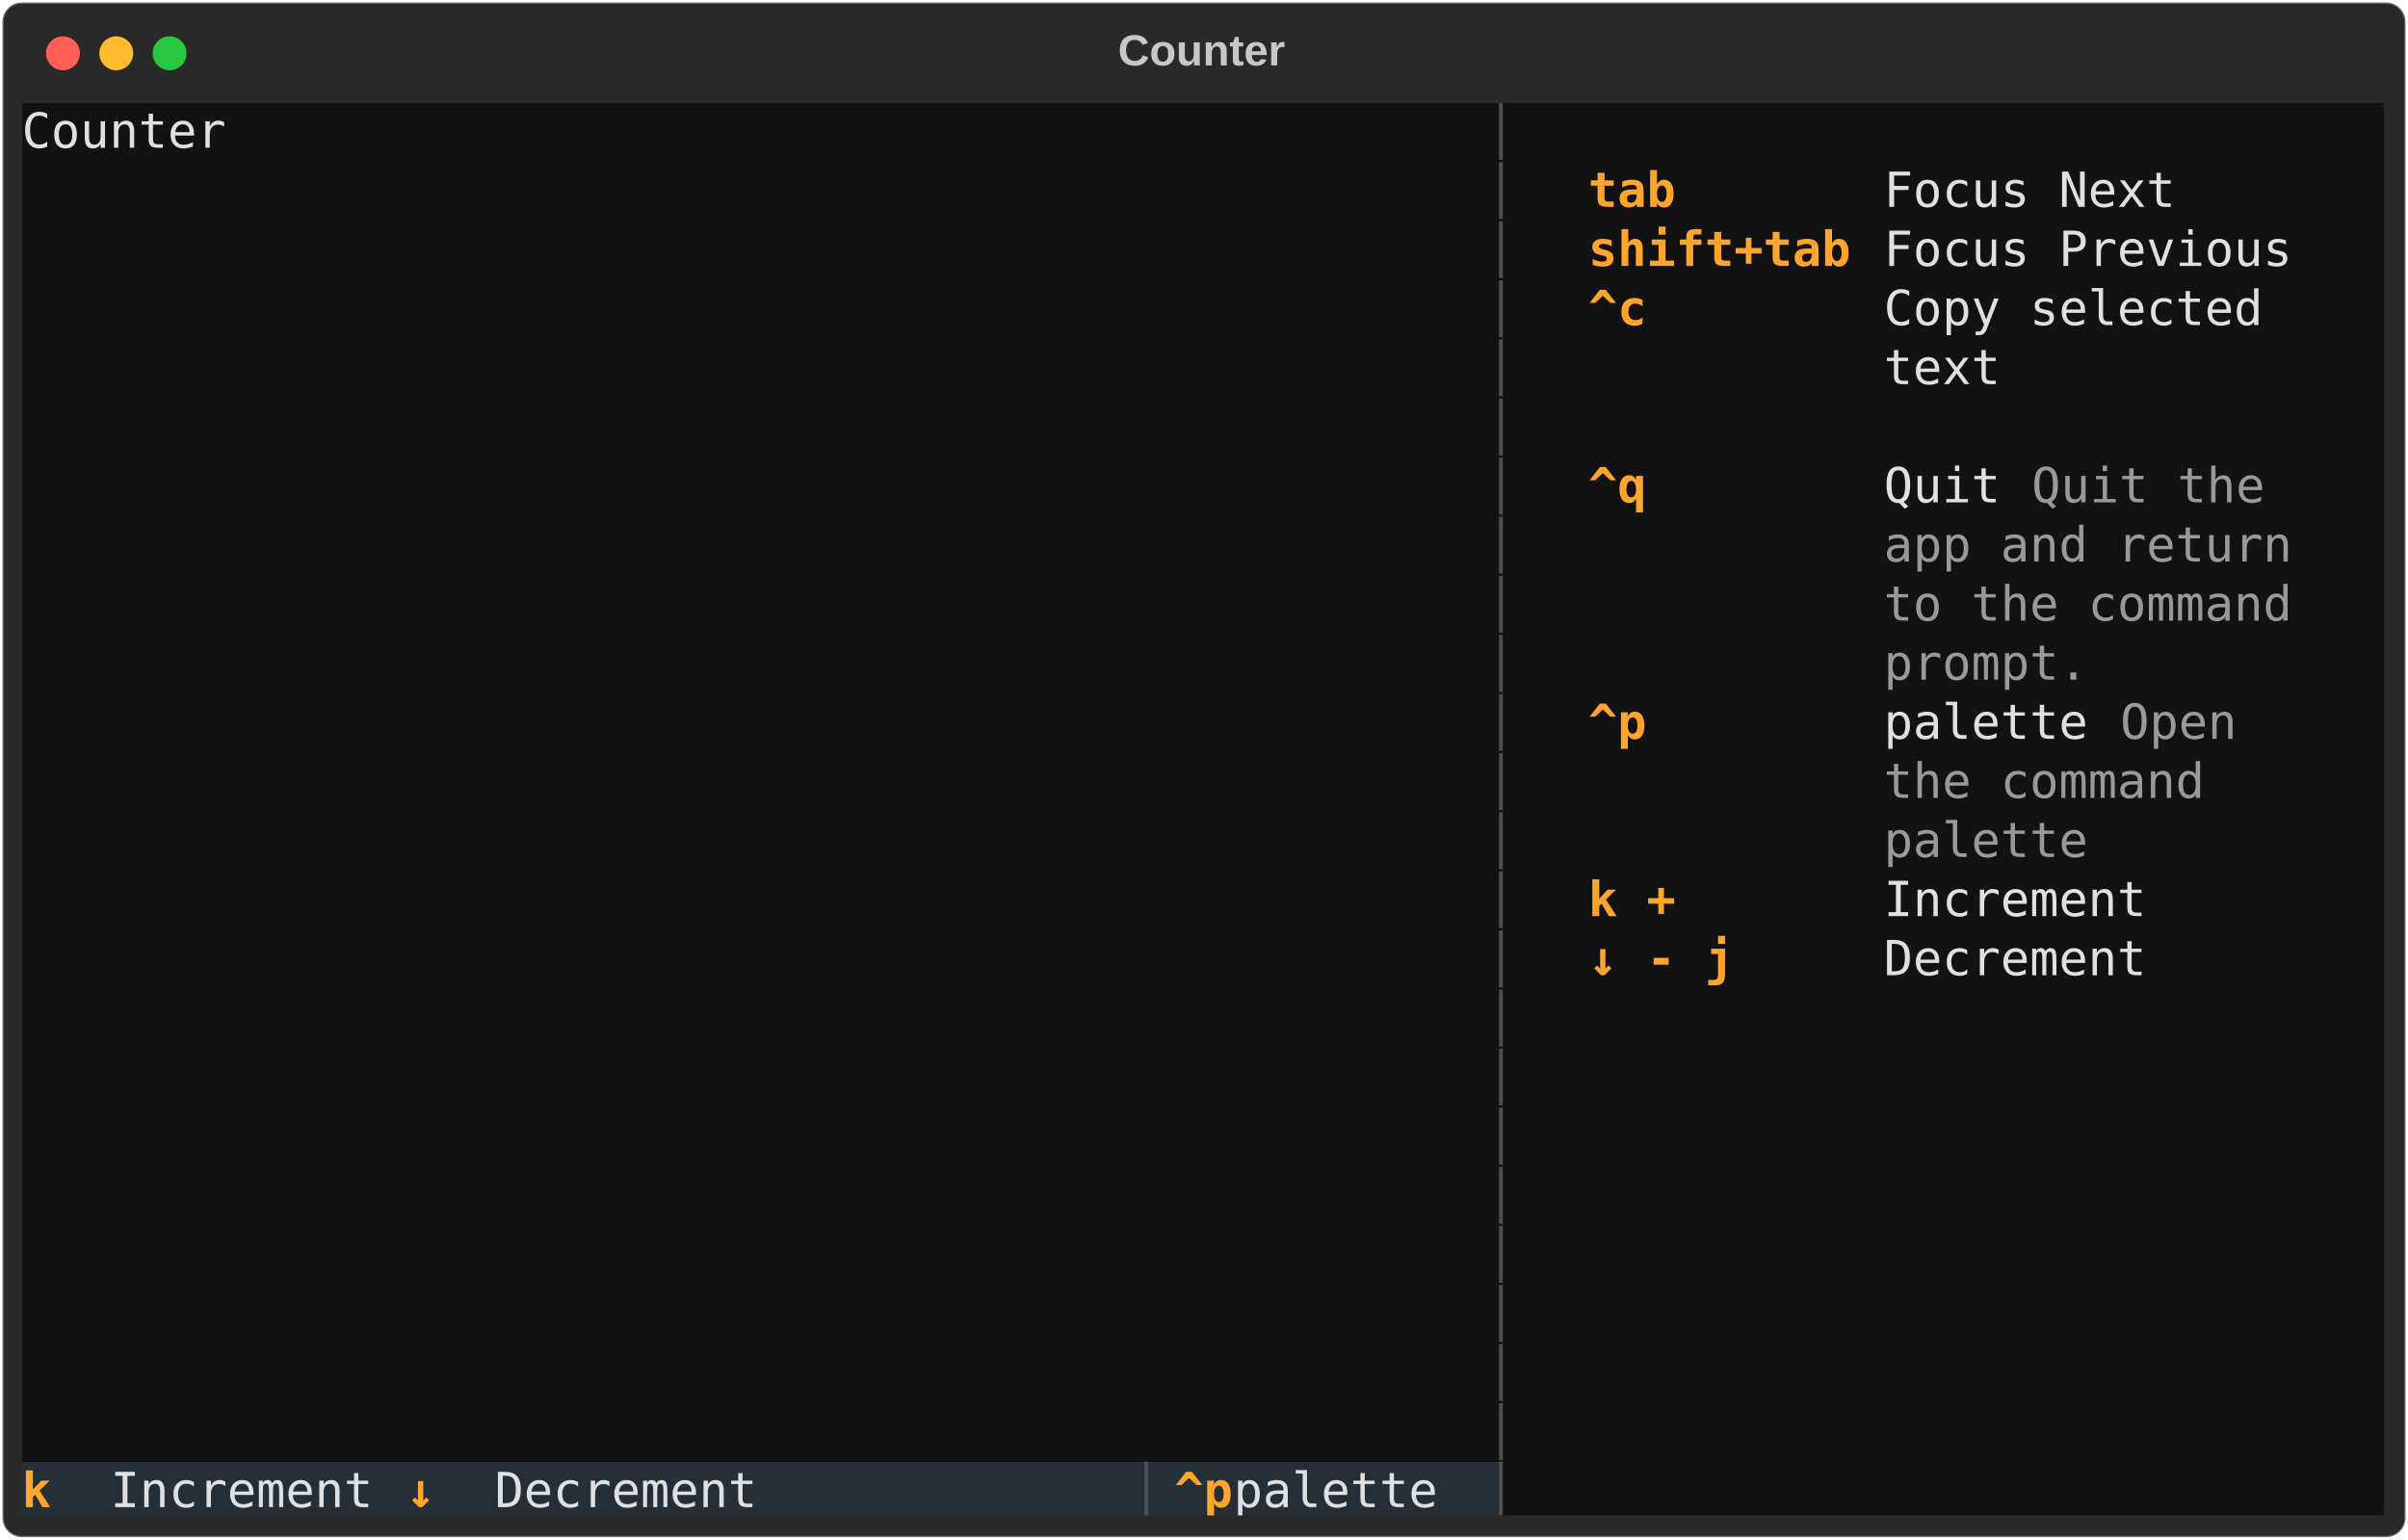
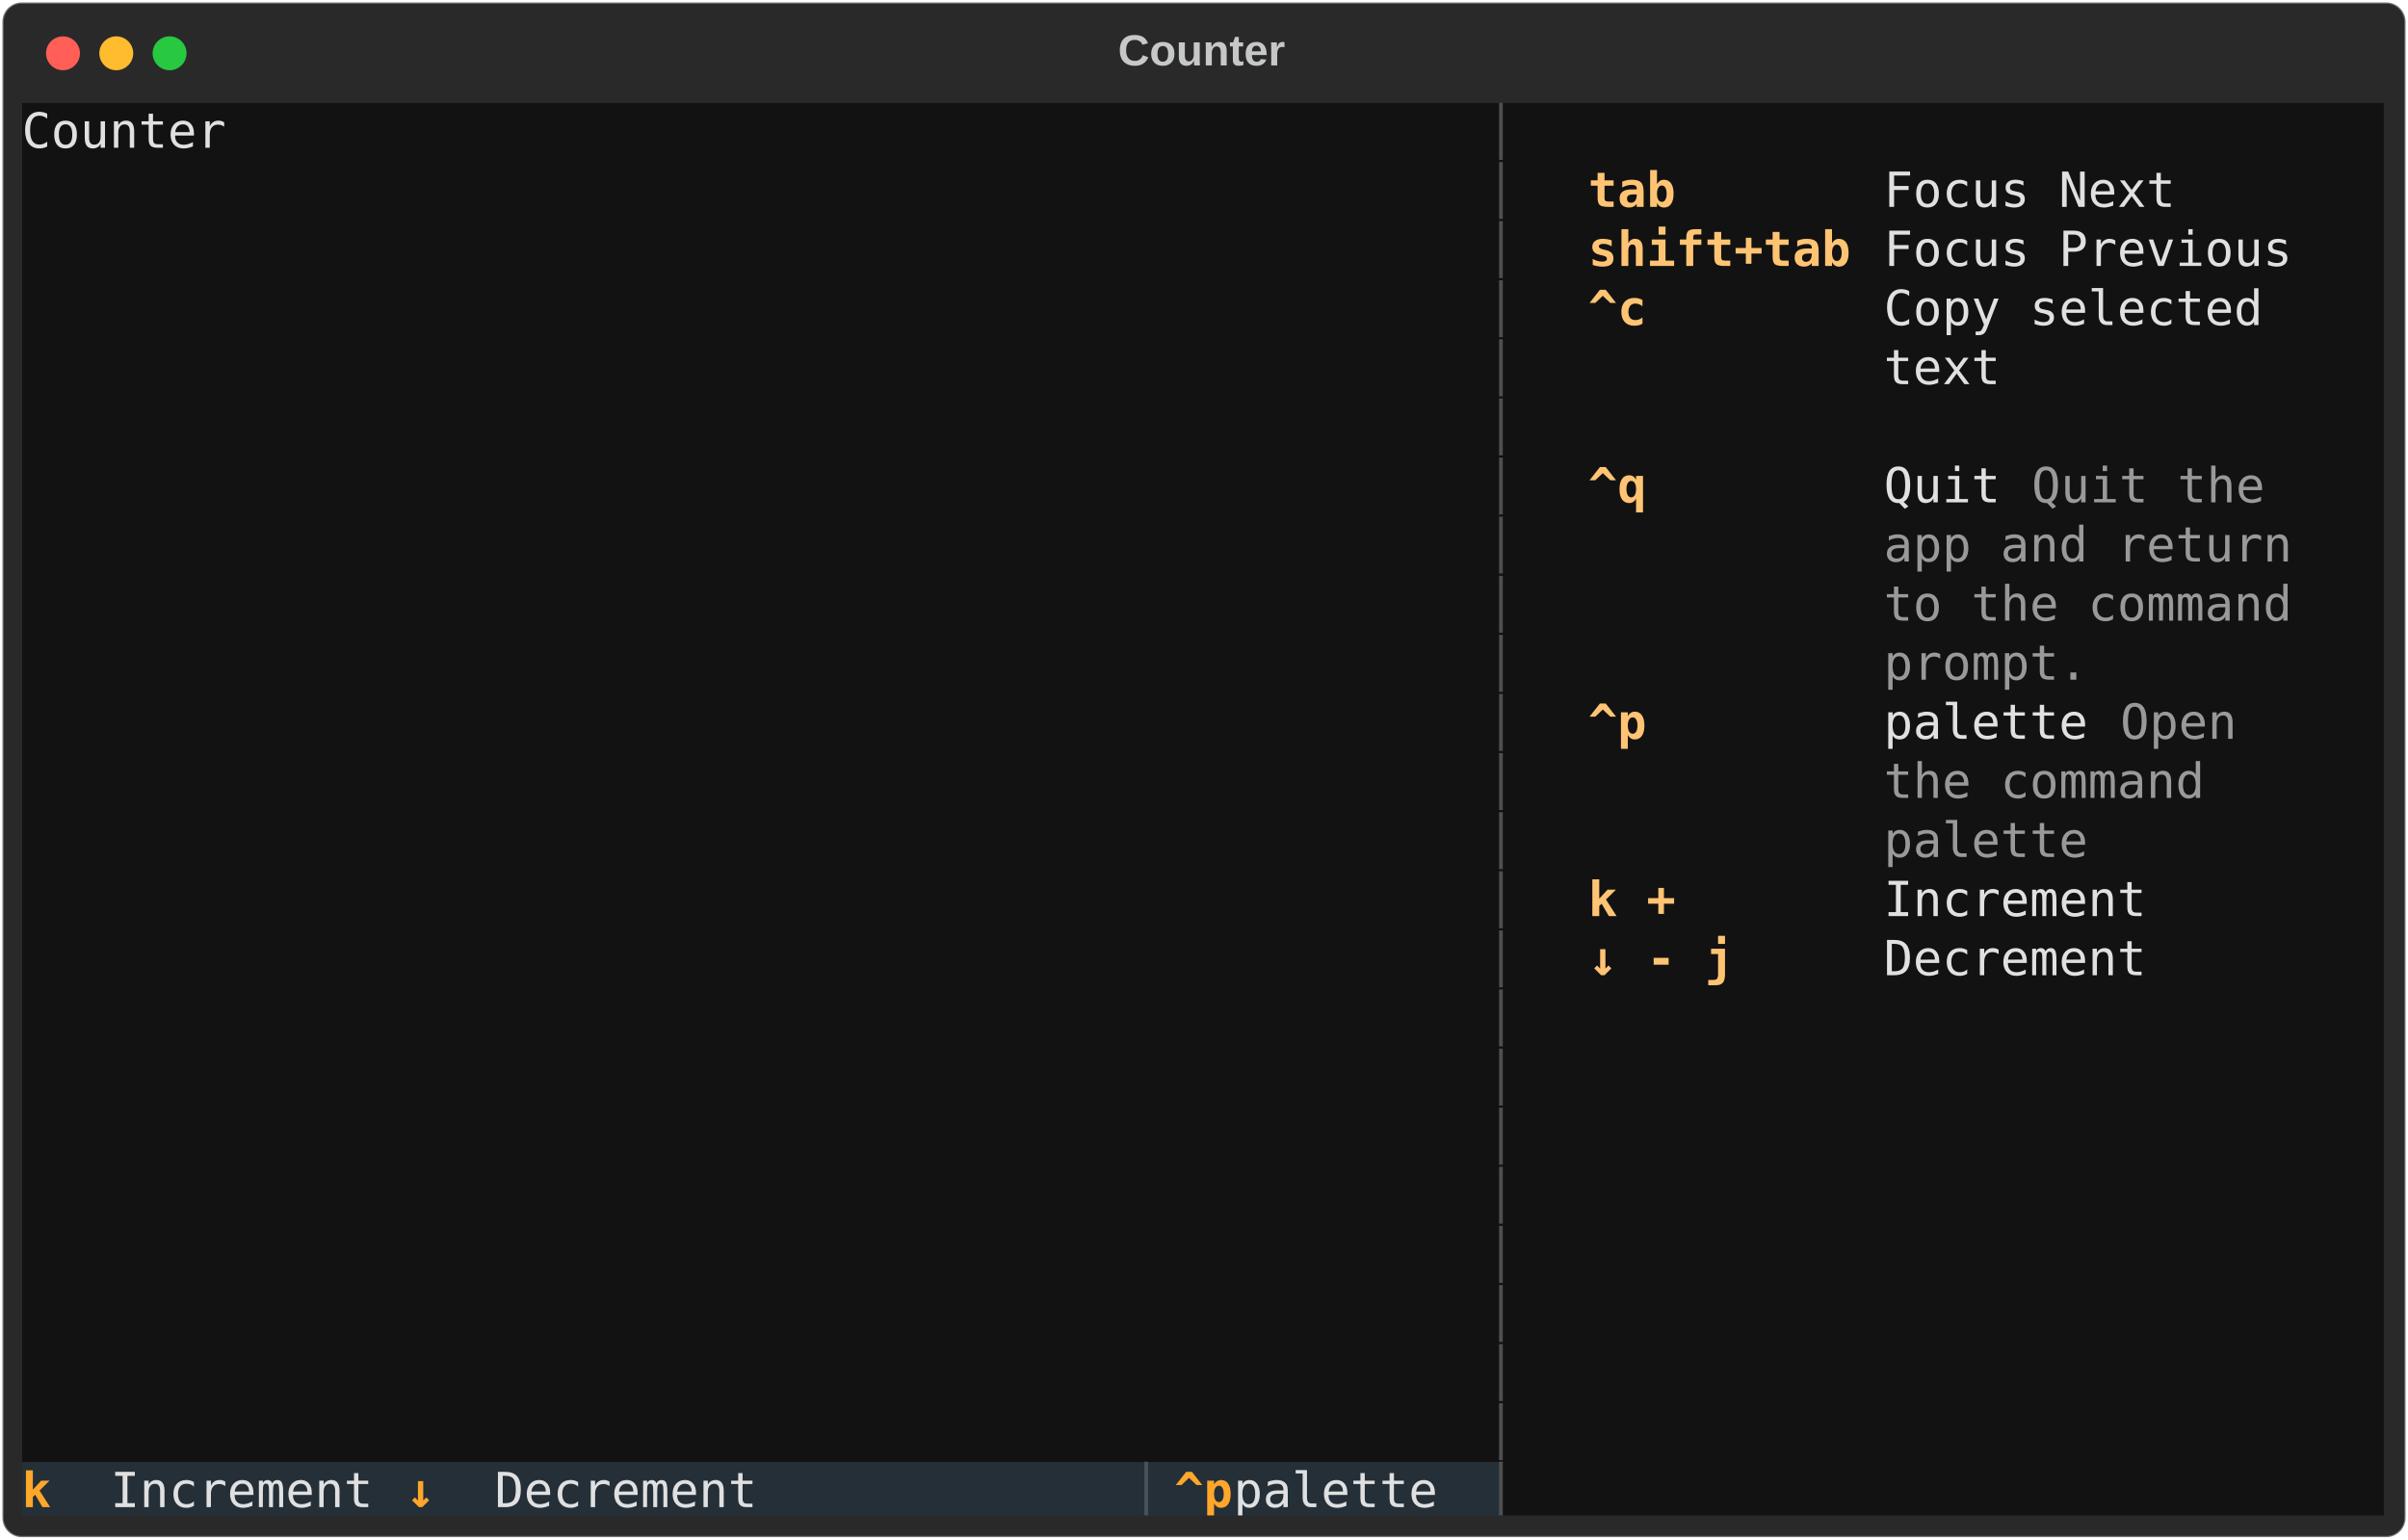
<svg xmlns="http://www.w3.org/2000/svg" class="rich-terminal" viewBox="0 0 994 635.6">
  <style>

    @font-face {
        font-family: "Fira Code";
        src: local("FiraCode-Regular"),
                url("https://cdnjs.cloudflare.com/ajax/libs/firacode/6.2.0/woff2/FiraCode-Regular.woff2") format("woff2"),
                url("https://cdnjs.cloudflare.com/ajax/libs/firacode/6.2.0/woff/FiraCode-Regular.woff") format("woff");
        font-style: normal;
        font-weight: 400;
    }
    @font-face {
        font-family: "Fira Code";
        src: local("FiraCode-Bold"),
                url("https://cdnjs.cloudflare.com/ajax/libs/firacode/6.2.0/woff2/FiraCode-Bold.woff2") format("woff2"),
                url("https://cdnjs.cloudflare.com/ajax/libs/firacode/6.2.0/woff/FiraCode-Bold.woff") format("woff");
        font-style: bold;
        font-weight: 700;
    }

    .terminal-matrix {
        font-family: Fira Code, monospace;
        font-size: 20px;
        line-height: 24.4px;
        font-variant-east-asian: full-width;
    }

    .terminal-title {
        font-size: 18px;
        font-weight: bold;
        font-family: arial;
    }

    .terminal-r1 { fill: #e0e0e0 }
.terminal-r2 { fill: #c5c8c6 }
.terminal-r3 { fill: #4f4f4f }
.terminal-r4 { fill: #121212 }
- .terminal-r5 { fill: #fea62b;font-weight: bold }
+ .terminal-r5 { fill: #ffc473;font-weight: bold }
.terminal-r6 { fill: #999999 }
.terminal-r7 { fill: #ffa62b;font-weight: bold }
.terminal-r8 { fill: #495259 }
    </style>
  <defs>
    <clipPath id="terminal-clip-terminal">
      <rect x="0" y="0" width="975.0" height="584.6" />
    </clipPath>
    <clipPath id="terminal-line-0">
      <rect x="0" y="1.5" width="976" height="24.65" />
    </clipPath>
    <clipPath id="terminal-line-1">
      <rect x="0" y="25.9" width="976" height="24.65" />
    </clipPath>
    <clipPath id="terminal-line-2">
      <rect x="0" y="50.3" width="976" height="24.65" />
    </clipPath>
    <clipPath id="terminal-line-3">
      <rect x="0" y="74.7" width="976" height="24.65" />
    </clipPath>
    <clipPath id="terminal-line-4">
      <rect x="0" y="99.1" width="976" height="24.65" />
    </clipPath>
    <clipPath id="terminal-line-5">
      <rect x="0" y="123.5" width="976" height="24.65" />
    </clipPath>
    <clipPath id="terminal-line-6">
      <rect x="0" y="147.9" width="976" height="24.65" />
    </clipPath>
    <clipPath id="terminal-line-7">
      <rect x="0" y="172.3" width="976" height="24.65" />
    </clipPath>
    <clipPath id="terminal-line-8">
      <rect x="0" y="196.7" width="976" height="24.65" />
    </clipPath>
    <clipPath id="terminal-line-9">
      <rect x="0" y="221.1" width="976" height="24.65" />
    </clipPath>
    <clipPath id="terminal-line-10">
      <rect x="0" y="245.5" width="976" height="24.65" />
    </clipPath>
    <clipPath id="terminal-line-11">
      <rect x="0" y="269.9" width="976" height="24.65" />
    </clipPath>
    <clipPath id="terminal-line-12">
      <rect x="0" y="294.3" width="976" height="24.65" />
    </clipPath>
    <clipPath id="terminal-line-13">
      <rect x="0" y="318.7" width="976" height="24.65" />
    </clipPath>
    <clipPath id="terminal-line-14">
      <rect x="0" y="343.1" width="976" height="24.65" />
    </clipPath>
    <clipPath id="terminal-line-15">
      <rect x="0" y="367.5" width="976" height="24.65" />
    </clipPath>
    <clipPath id="terminal-line-16">
      <rect x="0" y="391.9" width="976" height="24.65" />
    </clipPath>
    <clipPath id="terminal-line-17">
      <rect x="0" y="416.3" width="976" height="24.65" />
    </clipPath>
    <clipPath id="terminal-line-18">
      <rect x="0" y="440.7" width="976" height="24.65" />
    </clipPath>
    <clipPath id="terminal-line-19">
      <rect x="0" y="465.1" width="976" height="24.65" />
    </clipPath>
    <clipPath id="terminal-line-20">
      <rect x="0" y="489.5" width="976" height="24.65" />
    </clipPath>
    <clipPath id="terminal-line-21">
      <rect x="0" y="513.9" width="976" height="24.65" />
    </clipPath>
    <clipPath id="terminal-line-22">
      <rect x="0" y="538.3" width="976" height="24.65" />
    </clipPath>
  </defs>
  <rect fill="#292929" stroke="rgba(255,255,255,0.35)" stroke-width="1" x="1" y="1" width="992" height="633.6" rx="8" />
  <text class="terminal-title" fill="#c5c8c6" text-anchor="middle" x="496" y="27">Counter</text>
  <g transform="translate(26,22)">
    <circle cx="0" cy="0" r="7" fill="#ff5f57" />
    <circle cx="22" cy="0" r="7" fill="#febc2e" />
    <circle cx="44" cy="0" r="7" fill="#28c840" />
  </g>
  <g transform="translate(9, 41)" clip-path="url(#terminal-clip-terminal)">
    <rect fill="#121212" x="0" y="1.5" width="85.4" height="24.65" shape-rendering="crispEdges" />
    <rect fill="#121212" x="85.4" y="1.5" width="524.6" height="24.65" shape-rendering="crispEdges" />
    <rect fill="#121212" x="610" y="1.5" width="12.2" height="24.65" shape-rendering="crispEdges" />
    <rect fill="#121212" x="622.2" y="1.5" width="12.2" height="24.65" shape-rendering="crispEdges" />
    <rect fill="#121212" x="634.4" y="1.5" width="329.4" height="24.65" shape-rendering="crispEdges" />
    <rect fill="#121212" x="963.8" y="1.5" width="12.2" height="24.65" shape-rendering="crispEdges" />
    <rect fill="#121212" x="0" y="25.9" width="610" height="24.65" shape-rendering="crispEdges" />
    <rect fill="#121212" x="610" y="25.9" width="12.2" height="24.65" shape-rendering="crispEdges" />
    <rect fill="#121212" x="622.2" y="25.9" width="12.2" height="24.65" shape-rendering="crispEdges" />
    <rect fill="#121212" x="634.4" y="25.9" width="12.2" height="24.65" shape-rendering="crispEdges" />
    <rect fill="#121212" x="646.6" y="25.9" width="109.8" height="24.65" shape-rendering="crispEdges" />
    <rect fill="#121212" x="756.4" y="25.9" width="12.2" height="24.65" shape-rendering="crispEdges" />
    <rect fill="#121212" x="768.6" y="25.9" width="183" height="24.65" shape-rendering="crispEdges" />
    <rect fill="#121212" x="951.6" y="25.9" width="12.2" height="24.65" shape-rendering="crispEdges" />
    <rect fill="#121212" x="963.8" y="25.9" width="12.2" height="24.65" shape-rendering="crispEdges" />
    <rect fill="#121212" x="0" y="50.3" width="610" height="24.65" shape-rendering="crispEdges" />
    <rect fill="#121212" x="610" y="50.3" width="12.2" height="24.65" shape-rendering="crispEdges" />
    <rect fill="#121212" x="622.2" y="50.3" width="12.2" height="24.65" shape-rendering="crispEdges" />
    <rect fill="#121212" x="634.4" y="50.3" width="12.2" height="24.65" shape-rendering="crispEdges" />
    <rect fill="#121212" x="646.6" y="50.3" width="109.8" height="24.65" shape-rendering="crispEdges" />
    <rect fill="#121212" x="756.4" y="50.3" width="12.2" height="24.65" shape-rendering="crispEdges" />
    <rect fill="#121212" x="768.6" y="50.3" width="183" height="24.65" shape-rendering="crispEdges" />
    <rect fill="#121212" x="951.6" y="50.3" width="12.2" height="24.65" shape-rendering="crispEdges" />
    <rect fill="#121212" x="963.8" y="50.3" width="12.2" height="24.65" shape-rendering="crispEdges" />
    <rect fill="#121212" x="0" y="74.7" width="610" height="24.65" shape-rendering="crispEdges" />
    <rect fill="#121212" x="610" y="74.7" width="12.2" height="24.65" shape-rendering="crispEdges" />
    <rect fill="#121212" x="622.2" y="74.7" width="12.2" height="24.65" shape-rendering="crispEdges" />
    <rect fill="#121212" x="634.4" y="74.7" width="12.2" height="24.65" shape-rendering="crispEdges" />
    <rect fill="#121212" x="646.6" y="74.7" width="109.8" height="24.65" shape-rendering="crispEdges" />
    <rect fill="#121212" x="756.4" y="74.7" width="12.2" height="24.65" shape-rendering="crispEdges" />
    <rect fill="#121212" x="768.6" y="74.7" width="183" height="24.65" shape-rendering="crispEdges" />
    <rect fill="#121212" x="951.6" y="74.7" width="12.2" height="24.65" shape-rendering="crispEdges" />
    <rect fill="#121212" x="963.8" y="74.7" width="12.2" height="24.65" shape-rendering="crispEdges" />
    <rect fill="#121212" x="0" y="99.1" width="610" height="24.65" shape-rendering="crispEdges" />
    <rect fill="#121212" x="610" y="99.1" width="12.2" height="24.65" shape-rendering="crispEdges" />
    <rect fill="#121212" x="622.2" y="99.1" width="12.2" height="24.65" shape-rendering="crispEdges" />
    <rect fill="#121212" x="634.4" y="99.1" width="12.2" height="24.65" shape-rendering="crispEdges" />
    <rect fill="#121212" x="646.6" y="99.1" width="109.8" height="24.65" shape-rendering="crispEdges" />
    <rect fill="#121212" x="756.4" y="99.1" width="12.2" height="24.65" shape-rendering="crispEdges" />
    <rect fill="#121212" x="768.6" y="99.1" width="183" height="24.65" shape-rendering="crispEdges" />
    <rect fill="#121212" x="951.6" y="99.1" width="12.2" height="24.65" shape-rendering="crispEdges" />
    <rect fill="#121212" x="963.8" y="99.1" width="12.2" height="24.65" shape-rendering="crispEdges" />
    <rect fill="#121212" x="0" y="123.5" width="610" height="24.65" shape-rendering="crispEdges" />
    <rect fill="#121212" x="610" y="123.5" width="12.2" height="24.65" shape-rendering="crispEdges" />
    <rect fill="#121212" x="622.2" y="123.5" width="12.2" height="24.65" shape-rendering="crispEdges" />
    <rect fill="#121212" x="634.4" y="123.5" width="329.4" height="24.65" shape-rendering="crispEdges" />
    <rect fill="#121212" x="963.8" y="123.5" width="12.2" height="24.65" shape-rendering="crispEdges" />
    <rect fill="#121212" x="0" y="147.9" width="610" height="24.65" shape-rendering="crispEdges" />
    <rect fill="#121212" x="610" y="147.9" width="12.2" height="24.65" shape-rendering="crispEdges" />
    <rect fill="#121212" x="622.2" y="147.9" width="12.2" height="24.65" shape-rendering="crispEdges" />
    <rect fill="#121212" x="634.4" y="147.9" width="12.2" height="24.65" shape-rendering="crispEdges" />
    <rect fill="#121212" x="646.6" y="147.9" width="109.8" height="24.65" shape-rendering="crispEdges" />
    <rect fill="#121212" x="756.4" y="147.9" width="12.2" height="24.65" shape-rendering="crispEdges" />
    <rect fill="#121212" x="768.6" y="147.9" width="61" height="24.65" shape-rendering="crispEdges" />
    <rect fill="#121212" x="829.6" y="147.9" width="109.8" height="24.65" shape-rendering="crispEdges" />
    <rect fill="#121212" x="939.4" y="147.9" width="12.2" height="24.65" shape-rendering="crispEdges" />
    <rect fill="#121212" x="951.6" y="147.9" width="12.2" height="24.65" shape-rendering="crispEdges" />
    <rect fill="#121212" x="963.8" y="147.9" width="12.2" height="24.65" shape-rendering="crispEdges" />
    <rect fill="#121212" x="0" y="172.3" width="610" height="24.65" shape-rendering="crispEdges" />
    <rect fill="#121212" x="610" y="172.3" width="12.2" height="24.65" shape-rendering="crispEdges" />
    <rect fill="#121212" x="622.2" y="172.3" width="12.2" height="24.65" shape-rendering="crispEdges" />
    <rect fill="#121212" x="634.4" y="172.3" width="12.2" height="24.65" shape-rendering="crispEdges" />
    <rect fill="#121212" x="646.6" y="172.3" width="109.8" height="24.65" shape-rendering="crispEdges" />
    <rect fill="#121212" x="756.4" y="172.3" width="12.2" height="24.65" shape-rendering="crispEdges" />
    <rect fill="#121212" x="768.6" y="172.3" width="183" height="24.65" shape-rendering="crispEdges" />
    <rect fill="#121212" x="951.6" y="172.3" width="12.2" height="24.65" shape-rendering="crispEdges" />
    <rect fill="#121212" x="963.8" y="172.3" width="12.2" height="24.65" shape-rendering="crispEdges" />
    <rect fill="#121212" x="0" y="196.7" width="610" height="24.65" shape-rendering="crispEdges" />
    <rect fill="#121212" x="610" y="196.7" width="12.2" height="24.65" shape-rendering="crispEdges" />
    <rect fill="#121212" x="622.2" y="196.7" width="12.2" height="24.65" shape-rendering="crispEdges" />
    <rect fill="#121212" x="634.4" y="196.7" width="12.2" height="24.65" shape-rendering="crispEdges" />
    <rect fill="#121212" x="646.6" y="196.7" width="109.8" height="24.65" shape-rendering="crispEdges" />
    <rect fill="#121212" x="756.4" y="196.7" width="12.2" height="24.65" shape-rendering="crispEdges" />
    <rect fill="#121212" x="768.6" y="196.7" width="183" height="24.65" shape-rendering="crispEdges" />
    <rect fill="#121212" x="951.6" y="196.7" width="12.2" height="24.65" shape-rendering="crispEdges" />
    <rect fill="#121212" x="963.8" y="196.7" width="12.2" height="24.65" shape-rendering="crispEdges" />
    <rect fill="#121212" x="0" y="221.1" width="610" height="24.65" shape-rendering="crispEdges" />
    <rect fill="#121212" x="610" y="221.1" width="12.2" height="24.65" shape-rendering="crispEdges" />
    <rect fill="#121212" x="622.2" y="221.1" width="12.2" height="24.65" shape-rendering="crispEdges" />
    <rect fill="#121212" x="634.4" y="221.1" width="12.2" height="24.65" shape-rendering="crispEdges" />
    <rect fill="#121212" x="646.6" y="221.1" width="109.8" height="24.65" shape-rendering="crispEdges" />
    <rect fill="#121212" x="756.4" y="221.1" width="12.2" height="24.65" shape-rendering="crispEdges" />
    <rect fill="#121212" x="768.6" y="221.1" width="85.4" height="24.65" shape-rendering="crispEdges" />
    <rect fill="#121212" x="854" y="221.1" width="97.6" height="24.65" shape-rendering="crispEdges" />
    <rect fill="#121212" x="951.6" y="221.1" width="12.2" height="24.65" shape-rendering="crispEdges" />
    <rect fill="#121212" x="963.8" y="221.1" width="12.2" height="24.65" shape-rendering="crispEdges" />
    <rect fill="#121212" x="0" y="245.5" width="610" height="24.65" shape-rendering="crispEdges" />
    <rect fill="#121212" x="610" y="245.5" width="12.2" height="24.65" shape-rendering="crispEdges" />
    <rect fill="#121212" x="622.2" y="245.5" width="12.2" height="24.65" shape-rendering="crispEdges" />
    <rect fill="#121212" x="634.4" y="245.5" width="12.2" height="24.65" shape-rendering="crispEdges" />
    <rect fill="#121212" x="646.6" y="245.5" width="109.8" height="24.65" shape-rendering="crispEdges" />
    <rect fill="#121212" x="756.4" y="245.5" width="12.2" height="24.65" shape-rendering="crispEdges" />
    <rect fill="#121212" x="768.6" y="245.5" width="97.6" height="24.65" shape-rendering="crispEdges" />
    <rect fill="#121212" x="866.2" y="245.5" width="61" height="24.65" shape-rendering="crispEdges" />
    <rect fill="#121212" x="927.2" y="245.5" width="24.4" height="24.65" shape-rendering="crispEdges" />
    <rect fill="#121212" x="951.6" y="245.5" width="12.2" height="24.65" shape-rendering="crispEdges" />
    <rect fill="#121212" x="963.8" y="245.5" width="12.2" height="24.65" shape-rendering="crispEdges" />
    <rect fill="#121212" x="0" y="269.9" width="610" height="24.65" shape-rendering="crispEdges" />
    <rect fill="#121212" x="610" y="269.9" width="12.2" height="24.65" shape-rendering="crispEdges" />
    <rect fill="#121212" x="622.2" y="269.9" width="12.2" height="24.65" shape-rendering="crispEdges" />
    <rect fill="#121212" x="634.4" y="269.9" width="12.2" height="24.65" shape-rendering="crispEdges" />
    <rect fill="#121212" x="646.6" y="269.9" width="109.8" height="24.65" shape-rendering="crispEdges" />
    <rect fill="#121212" x="756.4" y="269.9" width="12.2" height="24.65" shape-rendering="crispEdges" />
    <rect fill="#121212" x="768.6" y="269.9" width="146.4" height="24.65" shape-rendering="crispEdges" />
    <rect fill="#121212" x="915" y="269.9" width="36.6" height="24.65" shape-rendering="crispEdges" />
    <rect fill="#121212" x="951.6" y="269.9" width="12.2" height="24.65" shape-rendering="crispEdges" />
    <rect fill="#121212" x="963.8" y="269.9" width="12.2" height="24.65" shape-rendering="crispEdges" />
    <rect fill="#121212" x="0" y="294.3" width="610" height="24.65" shape-rendering="crispEdges" />
    <rect fill="#121212" x="610" y="294.3" width="12.2" height="24.65" shape-rendering="crispEdges" />
    <rect fill="#121212" x="622.2" y="294.3" width="12.2" height="24.65" shape-rendering="crispEdges" />
    <rect fill="#121212" x="634.4" y="294.3" width="12.2" height="24.65" shape-rendering="crispEdges" />
    <rect fill="#121212" x="646.6" y="294.3" width="109.8" height="24.65" shape-rendering="crispEdges" />
    <rect fill="#121212" x="756.4" y="294.3" width="12.2" height="24.65" shape-rendering="crispEdges" />
    <rect fill="#121212" x="768.6" y="294.3" width="85.4" height="24.65" shape-rendering="crispEdges" />
    <rect fill="#121212" x="854" y="294.3" width="97.6" height="24.65" shape-rendering="crispEdges" />
    <rect fill="#121212" x="951.6" y="294.3" width="12.2" height="24.65" shape-rendering="crispEdges" />
    <rect fill="#121212" x="963.8" y="294.3" width="12.2" height="24.65" shape-rendering="crispEdges" />
    <rect fill="#121212" x="0" y="318.7" width="610" height="24.65" shape-rendering="crispEdges" />
    <rect fill="#121212" x="610" y="318.7" width="12.2" height="24.65" shape-rendering="crispEdges" />
    <rect fill="#121212" x="622.2" y="318.7" width="12.2" height="24.65" shape-rendering="crispEdges" />
    <rect fill="#121212" x="634.4" y="318.7" width="12.2" height="24.65" shape-rendering="crispEdges" />
    <rect fill="#121212" x="646.6" y="318.7" width="109.8" height="24.65" shape-rendering="crispEdges" />
    <rect fill="#121212" x="756.4" y="318.7" width="12.2" height="24.65" shape-rendering="crispEdges" />
    <rect fill="#121212" x="768.6" y="318.7" width="183" height="24.65" shape-rendering="crispEdges" />
    <rect fill="#121212" x="951.6" y="318.7" width="12.2" height="24.65" shape-rendering="crispEdges" />
    <rect fill="#121212" x="963.8" y="318.7" width="12.2" height="24.65" shape-rendering="crispEdges" />
    <rect fill="#121212" x="0" y="343.1" width="610" height="24.65" shape-rendering="crispEdges" />
    <rect fill="#121212" x="610" y="343.1" width="12.2" height="24.65" shape-rendering="crispEdges" />
    <rect fill="#121212" x="622.2" y="343.1" width="12.2" height="24.65" shape-rendering="crispEdges" />
    <rect fill="#121212" x="634.4" y="343.1" width="12.2" height="24.65" shape-rendering="crispEdges" />
    <rect fill="#121212" x="646.6" y="343.1" width="109.8" height="24.65" shape-rendering="crispEdges" />
    <rect fill="#121212" x="756.4" y="343.1" width="12.2" height="24.65" shape-rendering="crispEdges" />
    <rect fill="#121212" x="768.6" y="343.1" width="183" height="24.65" shape-rendering="crispEdges" />
    <rect fill="#121212" x="951.6" y="343.1" width="12.2" height="24.65" shape-rendering="crispEdges" />
    <rect fill="#121212" x="963.8" y="343.1" width="12.2" height="24.65" shape-rendering="crispEdges" />
    <rect fill="#121212" x="0" y="367.5" width="610" height="24.65" shape-rendering="crispEdges" />
    <rect fill="#121212" x="610" y="367.5" width="12.2" height="24.65" shape-rendering="crispEdges" />
    <rect fill="#121212" x="622.2" y="367.5" width="12.2" height="24.65" shape-rendering="crispEdges" />
    <rect fill="#121212" x="634.4" y="367.5" width="329.4" height="24.65" shape-rendering="crispEdges" />
    <rect fill="#121212" x="963.8" y="367.5" width="12.2" height="24.65" shape-rendering="crispEdges" />
    <rect fill="#121212" x="0" y="391.9" width="610" height="24.65" shape-rendering="crispEdges" />
    <rect fill="#121212" x="610" y="391.9" width="12.2" height="24.65" shape-rendering="crispEdges" />
    <rect fill="#121212" x="622.2" y="391.9" width="353.8" height="24.65" shape-rendering="crispEdges" />
    <rect fill="#121212" x="0" y="416.3" width="610" height="24.65" shape-rendering="crispEdges" />
    <rect fill="#121212" x="610" y="416.3" width="12.2" height="24.65" shape-rendering="crispEdges" />
    <rect fill="#121212" x="622.2" y="416.3" width="353.8" height="24.65" shape-rendering="crispEdges" />
    <rect fill="#121212" x="0" y="440.7" width="610" height="24.65" shape-rendering="crispEdges" />
    <rect fill="#121212" x="610" y="440.7" width="12.2" height="24.65" shape-rendering="crispEdges" />
    <rect fill="#121212" x="622.2" y="440.7" width="353.8" height="24.65" shape-rendering="crispEdges" />
    <rect fill="#121212" x="0" y="465.1" width="610" height="24.65" shape-rendering="crispEdges" />
    <rect fill="#121212" x="610" y="465.1" width="12.2" height="24.65" shape-rendering="crispEdges" />
    <rect fill="#121212" x="622.2" y="465.1" width="353.8" height="24.65" shape-rendering="crispEdges" />
    <rect fill="#121212" x="0" y="489.5" width="610" height="24.65" shape-rendering="crispEdges" />
    <rect fill="#121212" x="610" y="489.5" width="12.2" height="24.65" shape-rendering="crispEdges" />
    <rect fill="#121212" x="622.2" y="489.5" width="353.8" height="24.65" shape-rendering="crispEdges" />
    <rect fill="#121212" x="0" y="513.9" width="610" height="24.65" shape-rendering="crispEdges" />
    <rect fill="#121212" x="610" y="513.9" width="12.2" height="24.65" shape-rendering="crispEdges" />
    <rect fill="#121212" x="622.2" y="513.9" width="353.8" height="24.65" shape-rendering="crispEdges" />
    <rect fill="#121212" x="0" y="538.3" width="610" height="24.65" shape-rendering="crispEdges" />
    <rect fill="#121212" x="610" y="538.3" width="12.2" height="24.65" shape-rendering="crispEdges" />
    <rect fill="#121212" x="622.2" y="538.3" width="353.8" height="24.65" shape-rendering="crispEdges" />
    <rect fill="#242f38" x="0" y="562.7" width="36.6" height="24.65" shape-rendering="crispEdges" />
    <rect fill="#242f38" x="36.6" y="562.7" width="122" height="24.65" shape-rendering="crispEdges" />
    <rect fill="#242f38" x="158.6" y="562.7" width="36.6" height="24.65" shape-rendering="crispEdges" />
    <rect fill="#242f38" x="195.2" y="562.7" width="122" height="24.65" shape-rendering="crispEdges" />
    <rect fill="#242f38" x="317.2" y="562.7" width="146.4" height="24.65" shape-rendering="crispEdges" />
    <rect fill="#242f38" x="463.6" y="562.7" width="12.2" height="24.65" shape-rendering="crispEdges" />
    <rect fill="#242f38" x="475.8" y="562.7" width="24.4" height="24.65" shape-rendering="crispEdges" />
    <rect fill="#242f38" x="500.2" y="562.7" width="97.6" height="24.65" shape-rendering="crispEdges" />
    <rect fill="#242f38" x="597.8" y="562.7" width="12.2" height="24.65" shape-rendering="crispEdges" />
    <rect fill="#121212" x="610" y="562.7" width="12.2" height="24.65" shape-rendering="crispEdges" />
    <rect fill="#121212" x="622.2" y="562.7" width="353.8" height="24.65" shape-rendering="crispEdges" />
    <g class="terminal-matrix">
      <text class="terminal-r1" x="0" y="20" textLength="85.4" clip-path="url(#terminal-line-0)">Counter</text>
      <text class="terminal-r3" x="610" y="20" textLength="12.2" clip-path="url(#terminal-line-0)">▏</text>
      <text class="terminal-r2" x="976" y="20" textLength="12.2" clip-path="url(#terminal-line-0)">
</text>
      <text class="terminal-r3" x="610" y="44.4" textLength="12.2" clip-path="url(#terminal-line-1)">▏</text>
      <text class="terminal-r5" x="646.6" y="44.4" textLength="109.8" clip-path="url(#terminal-line-1)">      tab</text>
      <text class="terminal-r1" x="768.6" y="44.4" textLength="183" clip-path="url(#terminal-line-1)">Focus Next     </text>
      <text class="terminal-r2" x="976" y="44.4" textLength="12.2" clip-path="url(#terminal-line-1)">
</text>
      <text class="terminal-r3" x="610" y="68.8" textLength="12.2" clip-path="url(#terminal-line-2)">▏</text>
      <text class="terminal-r5" x="646.6" y="68.8" textLength="109.8" clip-path="url(#terminal-line-2)">shift+tab</text>
      <text class="terminal-r1" x="768.6" y="68.8" textLength="183" clip-path="url(#terminal-line-2)">Focus Previous </text>
      <text class="terminal-r2" x="976" y="68.8" textLength="12.2" clip-path="url(#terminal-line-2)">
</text>
      <text class="terminal-r3" x="610" y="93.2" textLength="12.2" clip-path="url(#terminal-line-3)">▏</text>
      <text class="terminal-r5" x="646.6" y="93.2" textLength="109.8" clip-path="url(#terminal-line-3)">       ^c</text>
      <text class="terminal-r1" x="768.6" y="93.2" textLength="183" clip-path="url(#terminal-line-3)">Copy selected  </text>
      <text class="terminal-r2" x="976" y="93.2" textLength="12.2" clip-path="url(#terminal-line-3)">
</text>
      <text class="terminal-r3" x="610" y="117.6" textLength="12.2" clip-path="url(#terminal-line-4)">▏</text>
      <text class="terminal-r1" x="768.6" y="117.6" textLength="183" clip-path="url(#terminal-line-4)">text           </text>
      <text class="terminal-r2" x="976" y="117.6" textLength="12.2" clip-path="url(#terminal-line-4)">
</text>
      <text class="terminal-r3" x="610" y="142" textLength="12.2" clip-path="url(#terminal-line-5)">▏</text>
      <text class="terminal-r2" x="976" y="142" textLength="12.2" clip-path="url(#terminal-line-5)">
</text>
      <text class="terminal-r3" x="610" y="166.4" textLength="12.2" clip-path="url(#terminal-line-6)">▏</text>
      <text class="terminal-r5" x="646.6" y="166.4" textLength="109.8" clip-path="url(#terminal-line-6)">       ^q</text>
      <text class="terminal-r1" x="768.6" y="166.4" textLength="61" clip-path="url(#terminal-line-6)">Quit </text>
      <text class="terminal-r6" x="829.6" y="166.4" textLength="109.8" clip-path="url(#terminal-line-6)">Quit the </text>
      <text class="terminal-r2" x="976" y="166.4" textLength="12.2" clip-path="url(#terminal-line-6)">
</text>
      <text class="terminal-r3" x="610" y="190.8" textLength="12.2" clip-path="url(#terminal-line-7)">▏</text>
      <text class="terminal-r6" x="768.6" y="190.8" textLength="183" clip-path="url(#terminal-line-7)">app and return </text>
      <text class="terminal-r2" x="976" y="190.8" textLength="12.2" clip-path="url(#terminal-line-7)">
</text>
      <text class="terminal-r3" x="610" y="215.2" textLength="12.2" clip-path="url(#terminal-line-8)">▏</text>
      <text class="terminal-r6" x="768.6" y="215.2" textLength="183" clip-path="url(#terminal-line-8)">to the command </text>
      <text class="terminal-r2" x="976" y="215.2" textLength="12.2" clip-path="url(#terminal-line-8)">
</text>
      <text class="terminal-r3" x="610" y="239.6" textLength="12.2" clip-path="url(#terminal-line-9)">▏</text>
      <text class="terminal-r6" x="768.6" y="239.6" textLength="85.4" clip-path="url(#terminal-line-9)">prompt.</text>
      <text class="terminal-r2" x="976" y="239.6" textLength="12.2" clip-path="url(#terminal-line-9)">
</text>
      <text class="terminal-r3" x="610" y="264" textLength="12.2" clip-path="url(#terminal-line-10)">▏</text>
      <text class="terminal-r5" x="646.6" y="264" textLength="109.8" clip-path="url(#terminal-line-10)">       ^p</text>
      <text class="terminal-r1" x="768.6" y="264" textLength="97.6" clip-path="url(#terminal-line-10)">palette </text>
      <text class="terminal-r6" x="866.2" y="264" textLength="61" clip-path="url(#terminal-line-10)">Open </text>
      <text class="terminal-r2" x="976" y="264" textLength="12.2" clip-path="url(#terminal-line-10)">
</text>
      <text class="terminal-r3" x="610" y="288.4" textLength="12.2" clip-path="url(#terminal-line-11)">▏</text>
      <text class="terminal-r6" x="768.6" y="288.4" textLength="146.4" clip-path="url(#terminal-line-11)">the command </text>
      <text class="terminal-r2" x="976" y="288.4" textLength="12.2" clip-path="url(#terminal-line-11)">
</text>
      <text class="terminal-r3" x="610" y="312.8" textLength="12.2" clip-path="url(#terminal-line-12)">▏</text>
      <text class="terminal-r6" x="768.6" y="312.8" textLength="85.4" clip-path="url(#terminal-line-12)">palette</text>
      <text class="terminal-r2" x="976" y="312.8" textLength="12.2" clip-path="url(#terminal-line-12)">
</text>
      <text class="terminal-r3" x="610" y="337.2" textLength="12.2" clip-path="url(#terminal-line-13)">▏</text>
      <text class="terminal-r5" x="646.6" y="337.2" textLength="109.8" clip-path="url(#terminal-line-13)">      k +</text>
      <text class="terminal-r1" x="768.6" y="337.2" textLength="183" clip-path="url(#terminal-line-13)">Increment      </text>
      <text class="terminal-r2" x="976" y="337.2" textLength="12.2" clip-path="url(#terminal-line-13)">
</text>
      <text class="terminal-r3" x="610" y="361.6" textLength="12.2" clip-path="url(#terminal-line-14)">▏</text>
      <text class="terminal-r5" x="646.6" y="361.6" textLength="109.8" clip-path="url(#terminal-line-14)">    ↓ - j</text>
      <text class="terminal-r1" x="768.6" y="361.6" textLength="183" clip-path="url(#terminal-line-14)">Decrement      </text>
      <text class="terminal-r2" x="976" y="361.6" textLength="12.2" clip-path="url(#terminal-line-14)">
</text>
      <text class="terminal-r3" x="610" y="386" textLength="12.2" clip-path="url(#terminal-line-15)">▏</text>
      <text class="terminal-r2" x="976" y="386" textLength="12.2" clip-path="url(#terminal-line-15)">
</text>
      <text class="terminal-r3" x="610" y="410.4" textLength="12.2" clip-path="url(#terminal-line-16)">▏</text>
      <text class="terminal-r2" x="976" y="410.4" textLength="12.2" clip-path="url(#terminal-line-16)">
</text>
      <text class="terminal-r3" x="610" y="434.8" textLength="12.2" clip-path="url(#terminal-line-17)">▏</text>
      <text class="terminal-r2" x="976" y="434.8" textLength="12.2" clip-path="url(#terminal-line-17)">
</text>
      <text class="terminal-r3" x="610" y="459.2" textLength="12.2" clip-path="url(#terminal-line-18)">▏</text>
      <text class="terminal-r2" x="976" y="459.2" textLength="12.2" clip-path="url(#terminal-line-18)">
</text>
      <text class="terminal-r3" x="610" y="483.6" textLength="12.2" clip-path="url(#terminal-line-19)">▏</text>
      <text class="terminal-r2" x="976" y="483.6" textLength="12.2" clip-path="url(#terminal-line-19)">
</text>
      <text class="terminal-r3" x="610" y="508" textLength="12.2" clip-path="url(#terminal-line-20)">▏</text>
      <text class="terminal-r2" x="976" y="508" textLength="12.2" clip-path="url(#terminal-line-20)">
</text>
      <text class="terminal-r3" x="610" y="532.4" textLength="12.2" clip-path="url(#terminal-line-21)">▏</text>
      <text class="terminal-r2" x="976" y="532.4" textLength="12.2" clip-path="url(#terminal-line-21)">
</text>
      <text class="terminal-r3" x="610" y="556.8" textLength="12.2" clip-path="url(#terminal-line-22)">▏</text>
      <text class="terminal-r2" x="976" y="556.8" textLength="12.2" clip-path="url(#terminal-line-22)">
</text>
      <text class="terminal-r7" x="0" y="581.2" textLength="36.6" clip-path="url(#terminal-line-23)"> k </text>
      <text class="terminal-r1" x="36.6" y="581.2" textLength="122" clip-path="url(#terminal-line-23)">Increment </text>
      <text class="terminal-r7" x="158.6" y="581.2" textLength="36.6" clip-path="url(#terminal-line-23)"> ↓ </text>
      <text class="terminal-r1" x="195.2" y="581.2" textLength="122" clip-path="url(#terminal-line-23)">Decrement </text>
      <text class="terminal-r8" x="463.6" y="581.2" textLength="12.2" clip-path="url(#terminal-line-23)">▏</text>
      <text class="terminal-r7" x="475.8" y="581.2" textLength="24.4" clip-path="url(#terminal-line-23)">^p</text>
      <text class="terminal-r1" x="500.2" y="581.2" textLength="97.6" clip-path="url(#terminal-line-23)"> palette</text>
      <text class="terminal-r3" x="610" y="581.2" textLength="12.2" clip-path="url(#terminal-line-23)">▏</text>
    </g>
  </g>
</svg>
